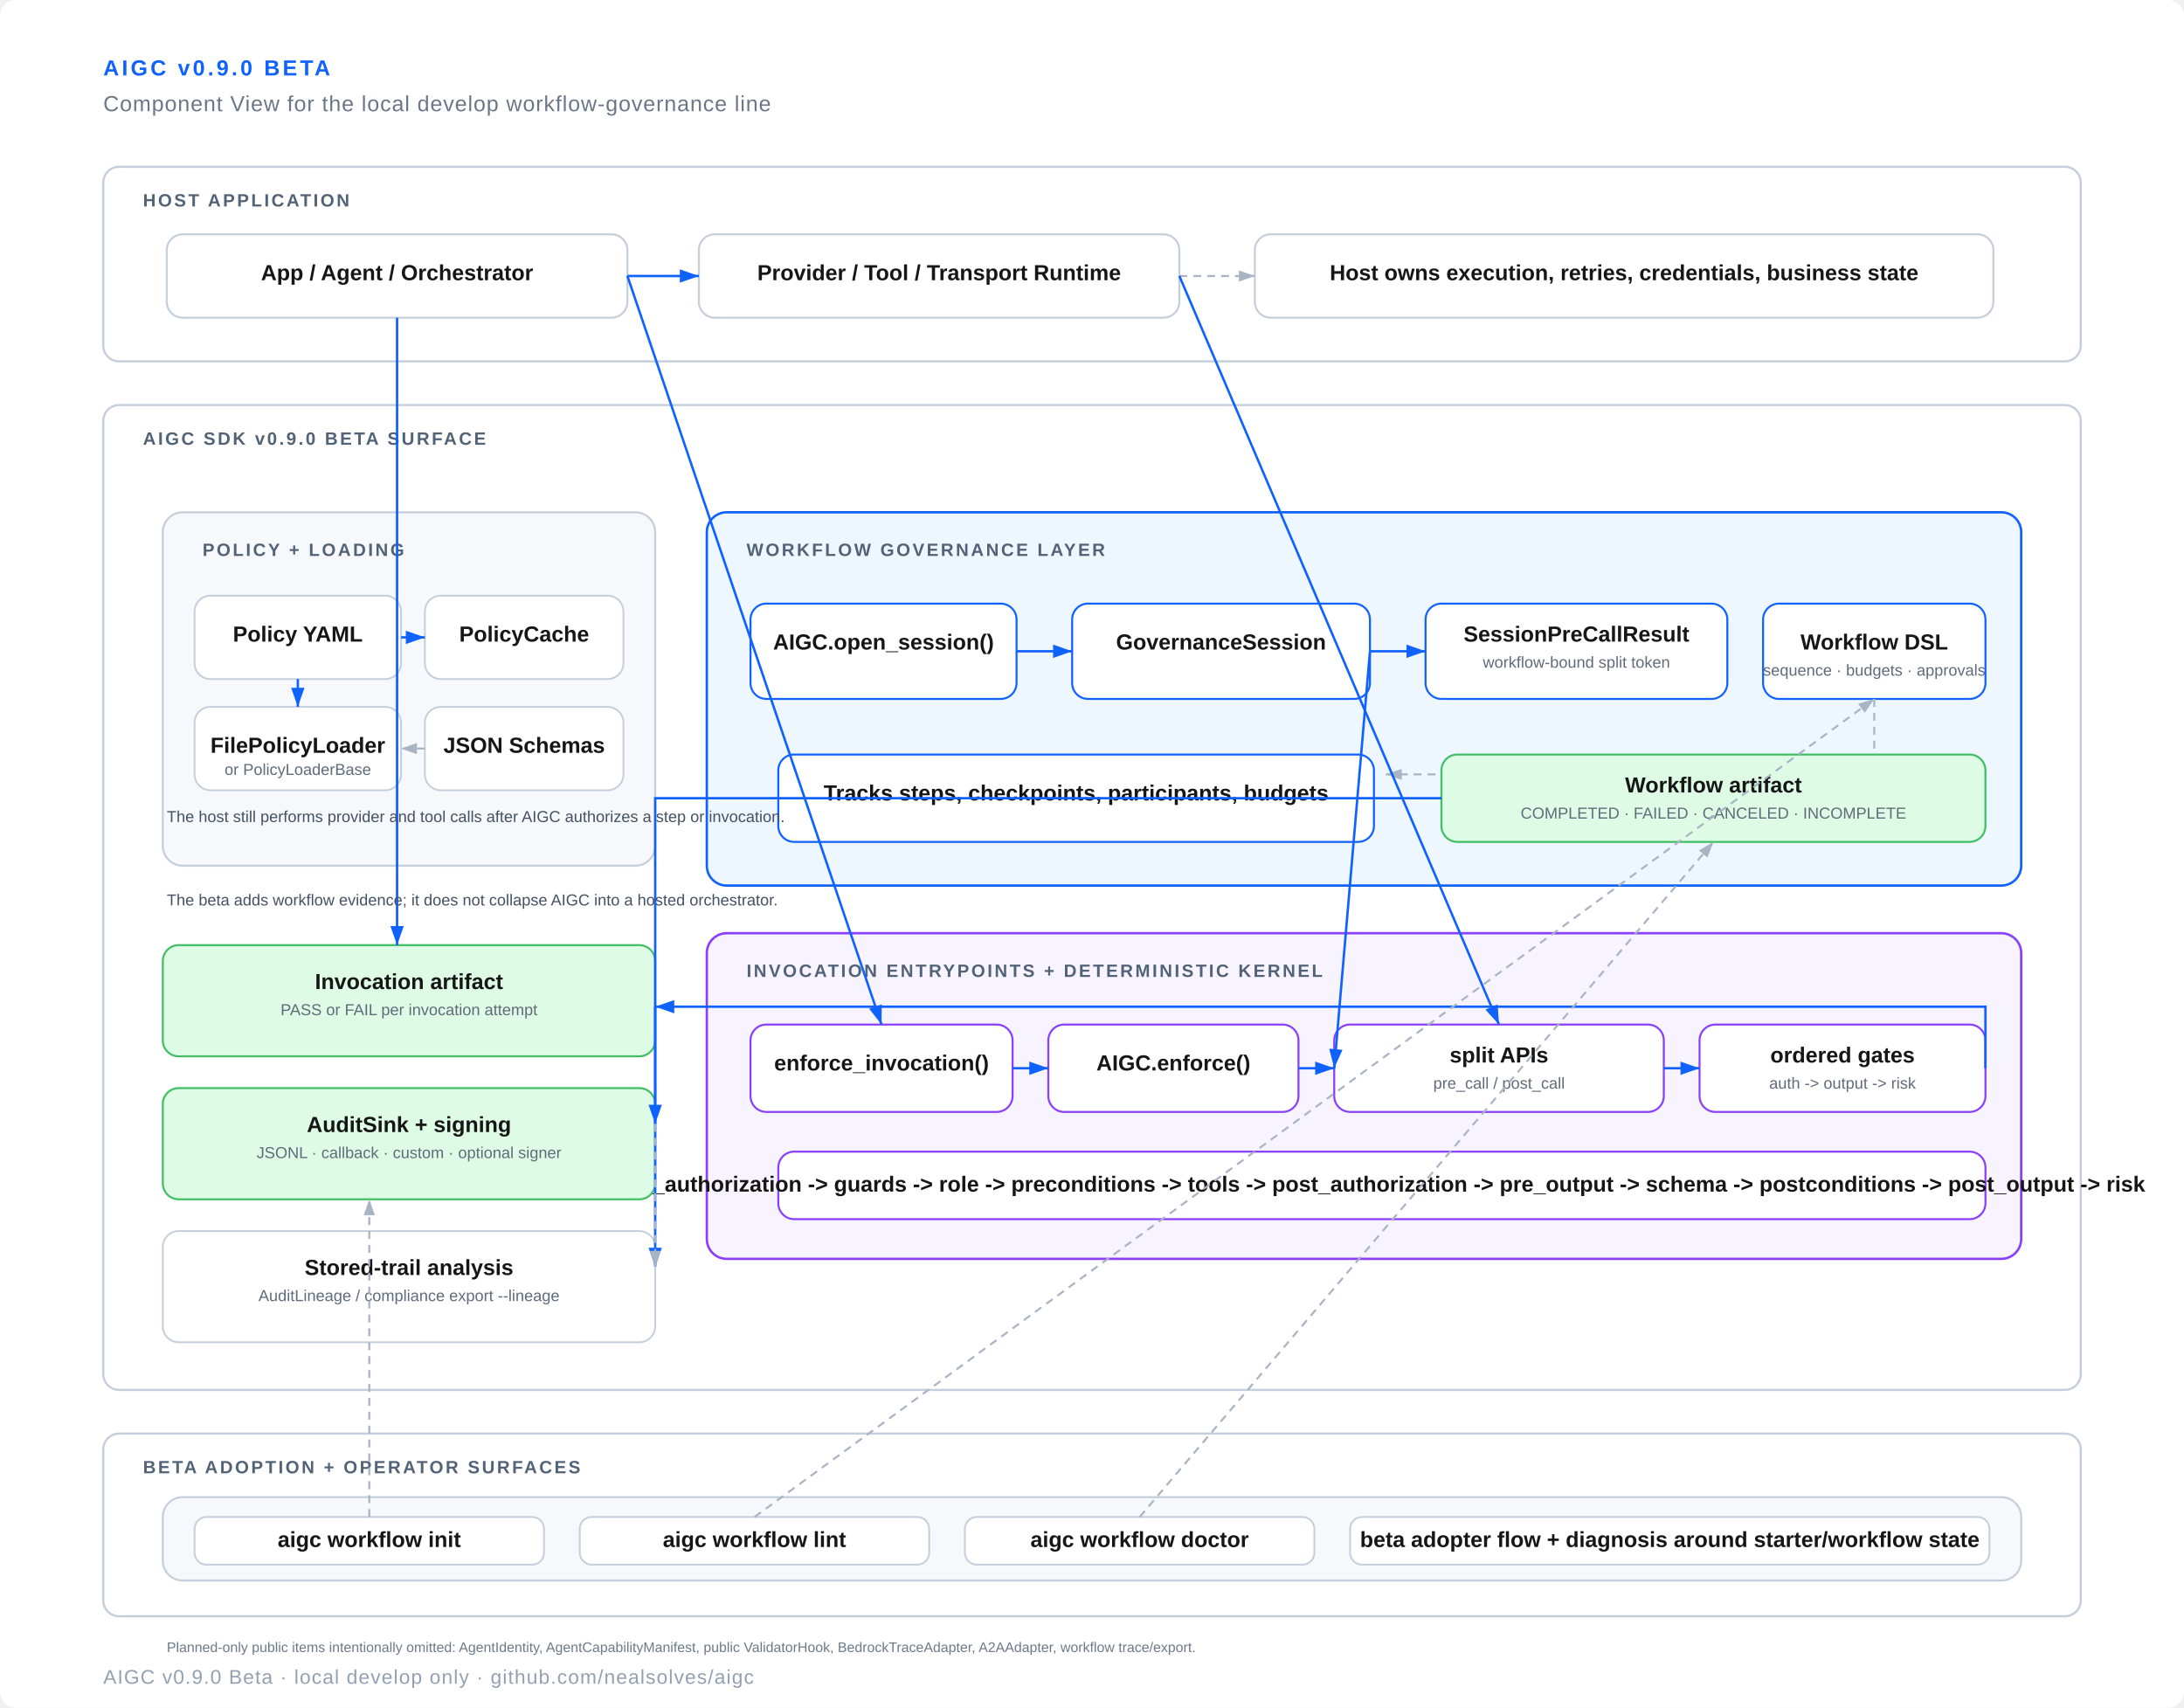
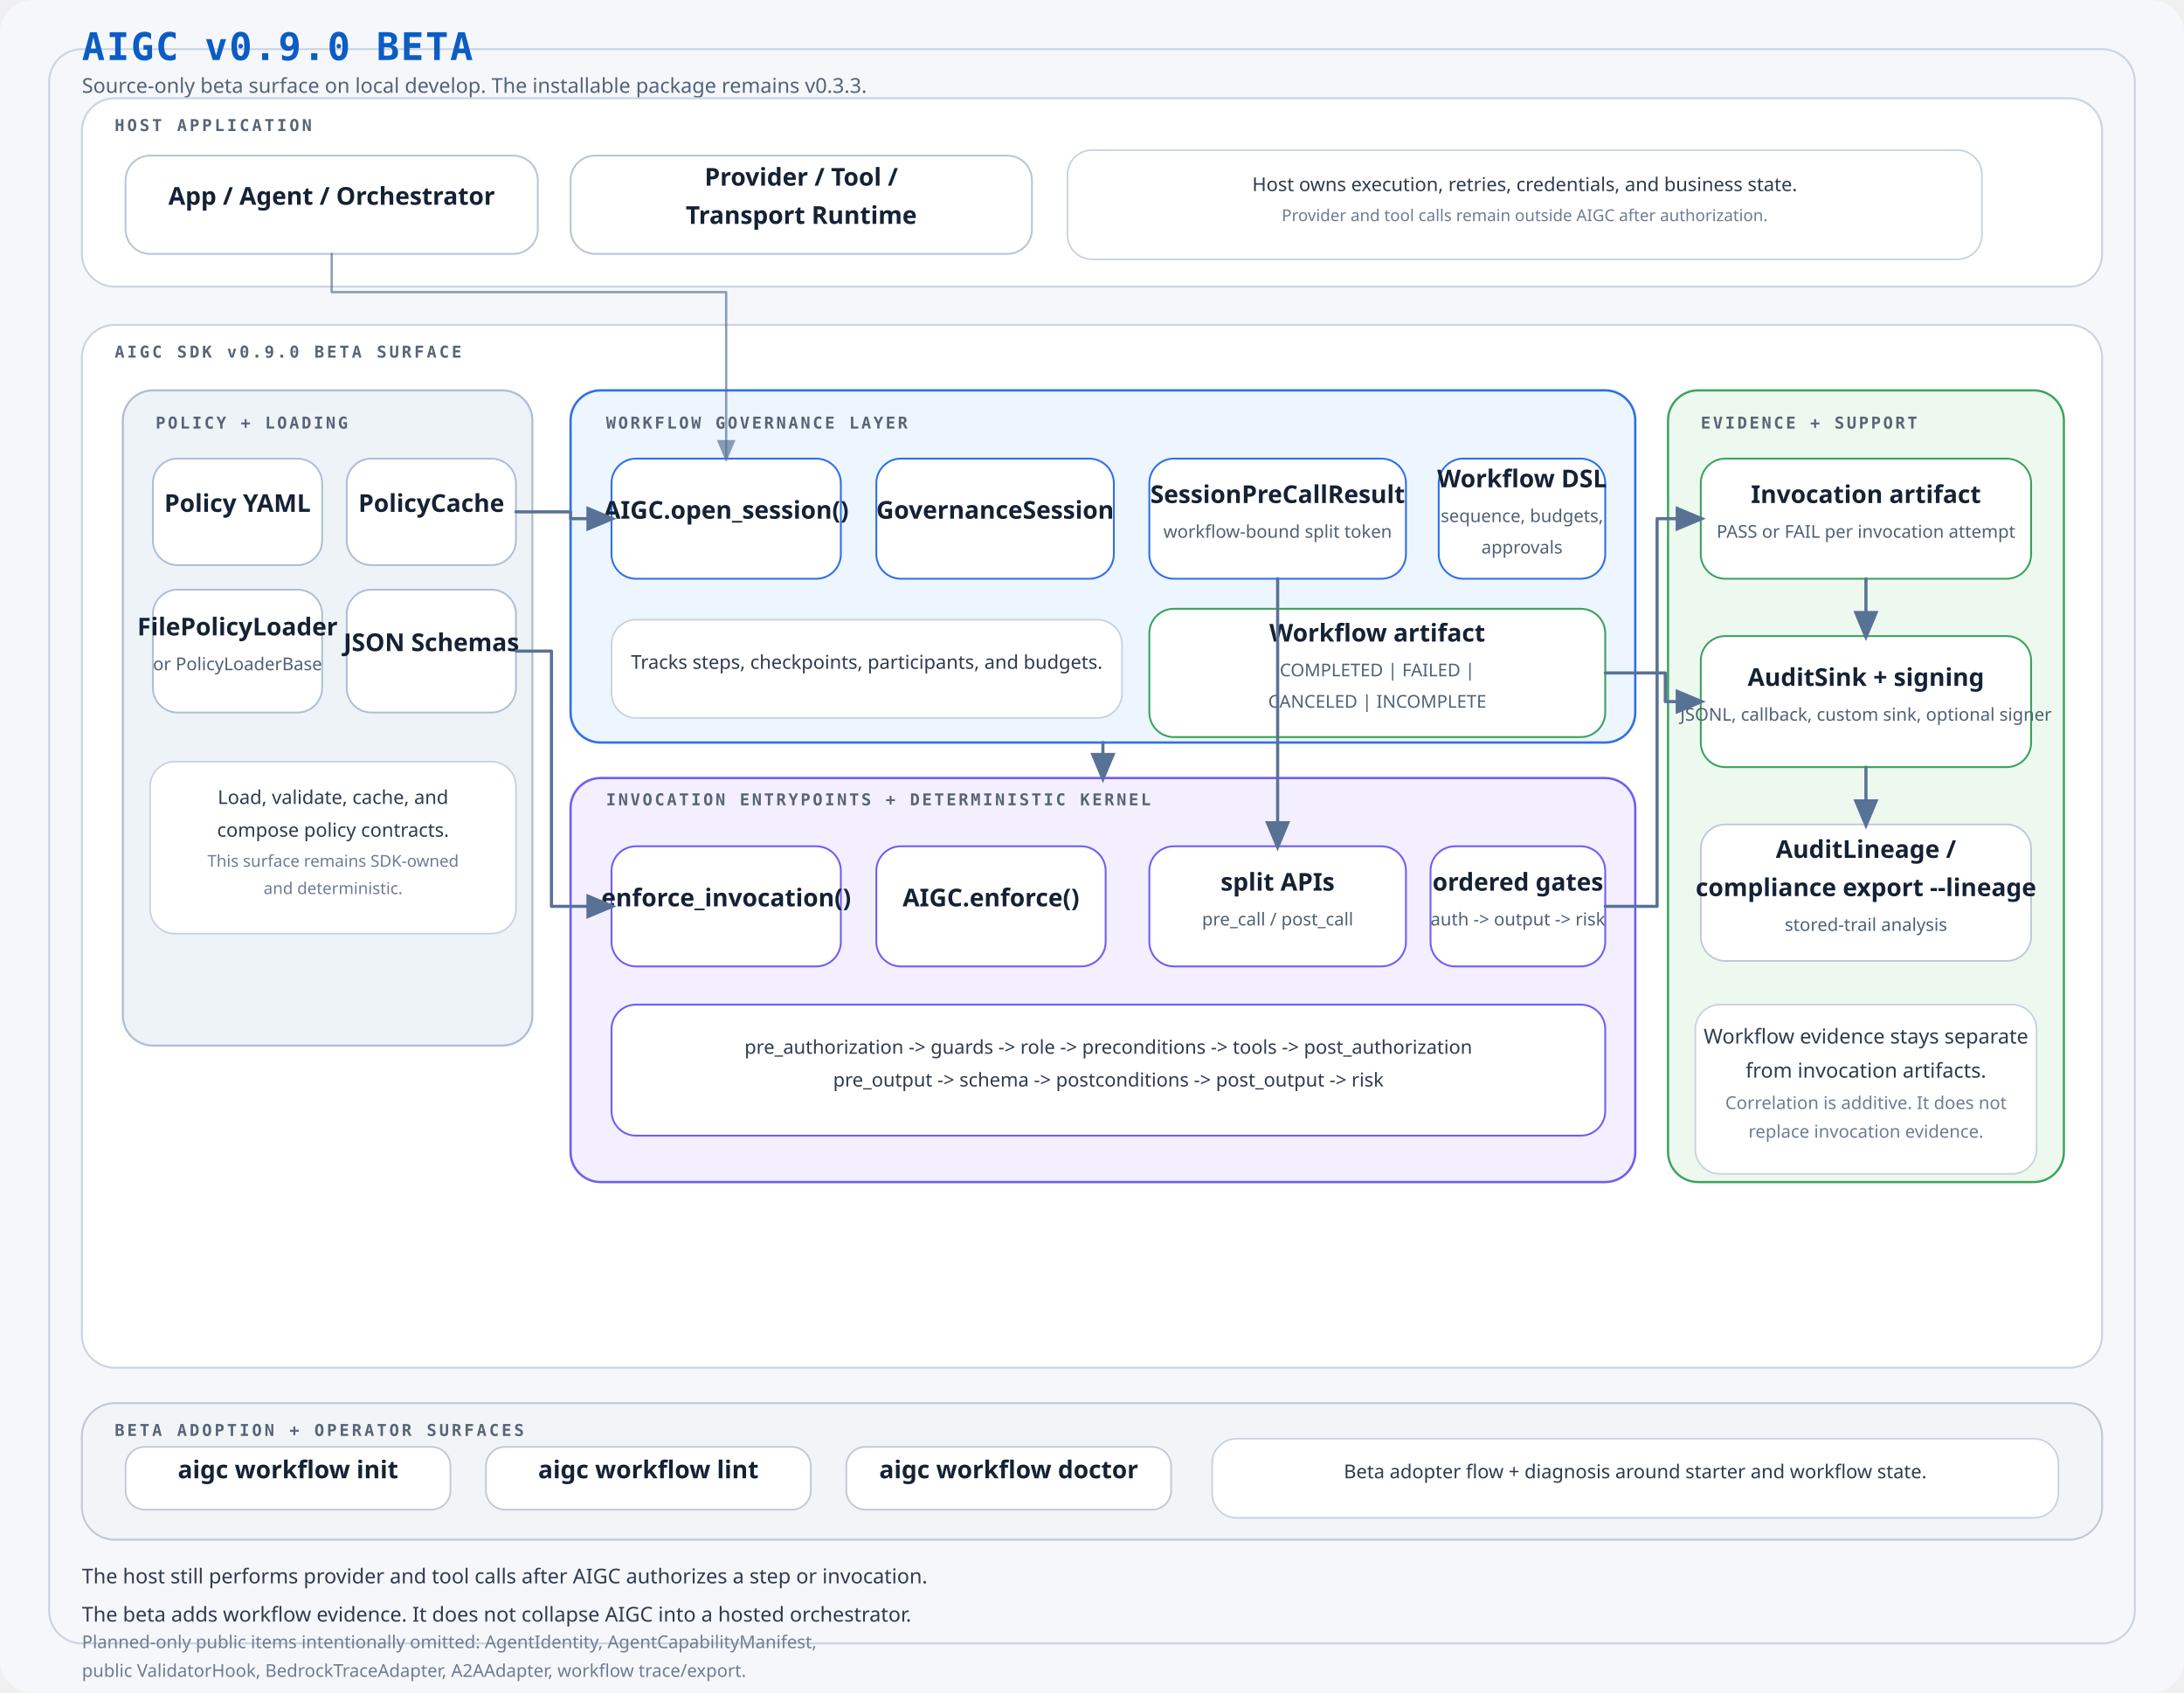
- <svg xmlns="http://www.w3.org/2000/svg" viewBox="0 0 1100 860">
+ <svg xmlns="http://www.w3.org/2000/svg" viewBox="0 0 1600 1240">
  <defs>
    <style>
-       svg { font-family: 'IBM Plex Sans', Arial, sans-serif; }
-       .mono { font-family: 'IBM Plex Mono', 'IBM Plex Sans', Arial, sans-serif; }
-       .title { fill: #0f62fe; font-size: 11px; font-weight: 700; letter-spacing: 1.4px; }
-       .subtitle { fill: #697789; font-size: 11px; letter-spacing: 0.4px; }
-       .section { fill: #526277; font-size: 9px; font-weight: 700; letter-spacing: 1.1px; }
-       .label { fill: #161616; font-size: 11px; font-weight: 600; text-anchor: middle; dominant-baseline: middle; }
-       .sub { fill: #5f6b7a; font-size: 8px; text-anchor: middle; dominant-baseline: middle; }
-       .note { fill: #445163; font-size: 8px; }
-       .small { fill: #6c7988; font-size: 7px; }
-       .frame { fill: none; stroke: #c5cfdb; stroke-width: 1.1; }
-       .host { fill: #ffffff; stroke: #c5cfdb; stroke-width: 1; }
-       .workflowWrap { fill: #eef6ff; stroke: #0f62fe; stroke-width: 1.2; }
-       .policyWrap { fill: #f6f8fb; stroke: #c5cfdb; stroke-width: 1; }
-       .kernelWrap { fill: #f8f4ff; stroke: #8a3ffc; stroke-width: 1.2; }
-       .opsWrap { fill: #f6f8fb; stroke: #c5cfdb; stroke-width: 1; }
-       .box { fill: #ffffff; stroke: #c5cfdb; stroke-width: 0.9; }
-       .boxBlue { fill: #ffffff; stroke: #0f62fe; stroke-width: 1; }
-       .boxPurple { fill: #ffffff; stroke: #8a3ffc; stroke-width: 1; }
-       .boxGreen { fill: #defbe6; stroke: #42be65; stroke-width: 1; }
-       .boxGray { fill: #ffffff; stroke: #c5cfdb; stroke-width: 0.9; }
-       .conn { fill: none; stroke: #0f62fe; stroke-width: 1.2; }
-       .connDim { fill: none; stroke: #a8b4c4; stroke-width: 1; stroke-dasharray: 4 3; }
-       .watermark { fill: #93a0b1; font-size: 10px; letter-spacing: 0.5px; }
-     </style>
-     <marker id="arrow" viewBox="0 0 10 7" refX="10" refY="3.5" markerWidth="8" markerHeight="6" orient="auto">
-       <path d="M0 0 L10 3.5 L0 7 z" fill="#0f62fe" />
+   svg {
+     font-family: 'IBM Plex Sans', 'Avenir Next', 'Segoe UI', sans-serif;
+   }
+   .mono {
+     font-family: 'IBM Plex Mono', 'SFMono-Regular', 'Menlo', monospace;
+   }
+   .page-title {
+     fill: #0b5cc5;
+     font-size: 28px;
+     font-weight: 700;
+     letter-spacing: 0.04em;
+   }
+   .page-subtitle {
+     fill: #536276;
+     font-size: 15px;
+   }
+   .section-tag {
+     fill: #586476;
+     font-size: 12px;
+     font-weight: 700;
+     letter-spacing: 0.16em;
+   }
+   .panel-title {
+     fill: #586476;
+     font-size: 12px;
+     font-weight: 700;
+     letter-spacing: 0.14em;
+   }
+   .box-title {
+     fill: #152235;
+     font-size: 18px;
+     font-weight: 600;
+   }
+   .box-sub {
+     fill: #4f6073;
+     font-size: 13px;
+     font-weight: 500;
+   }
+   .body {
+     fill: #2f3b4c;
+     font-size: 14px;
+     font-weight: 500;
+   }
+   .body-plus {
+     fill: #2f3b4c;
+     font-size: 15px;
+     font-weight: 500;
+   }
+   .small {
+     fill: #6e7c91;
+     font-size: 12px;
+   }
+   .small-plus {
+     fill: #6e7c91;
+     font-size: 13px;
+   }
+   .footer-note {
+     fill: #2f3b4c;
+     font-size: 14px;
+     font-weight: 500;
+   }
+   .footer-note-lg {
+     fill: #2f3b4c;
+     font-size: 15px;
+     font-weight: 500;
+   }
+   .footer-small {
+     fill: #6e7c91;
+     font-size: 12px;
+   }
+   .footer-small-lg {
+     fill: #6e7c91;
+     font-size: 13px;
+   }
+   .frame {
+     fill: none;
+     stroke: #cad4e1;
+     stroke-width: 1.4;
+   }
+   .band {
+     fill: #ffffff;
+     stroke: #cad4e1;
+     stroke-width: 1.4;
+   }
+   .host-box {
+     fill: #ffffff;
+     stroke: #bcc7d6;
+     stroke-width: 1.4;
+   }
+   .policy-panel {
+     fill: #eef3f8;
+     stroke: #afbed4;
+     stroke-width: 1.5;
+   }
+   .workflow-panel {
+     fill: #edf5ff;
+     stroke: #2f6feb;
+     stroke-width: 1.7;
+   }
+   .kernel-panel {
+     fill: #f4efff;
+     stroke: #6f5ef5;
+     stroke-width: 1.7;
+   }
+   .evidence-panel {
+     fill: #edf8ef;
+     stroke: #3aa35b;
+     stroke-width: 1.6;
+   }
+   .ops-panel {
+     fill: #f2f5f8;
+     stroke: #c0c9d6;
+     stroke-width: 1.4;
+   }
+   .adapter-panel {
+     fill: #f6f4ff;
+     stroke: #7a71ea;
+     stroke-width: 1.4;
+     stroke-dasharray: 8 7;
+   }
+   .note-box {
+     fill: #ffffff;
+     stroke: #c7d2df;
+     stroke-width: 1.2;
+   }
+   .node-neutral {
+     fill: #ffffff;
+     stroke: #bcc7d6;
+     stroke-width: 1.3;
+   }
+   .node-policy {
+     fill: #ffffff;
+     stroke: #afbed4;
+     stroke-width: 1.3;
+   }
+   .node-workflow {
+     fill: #ffffff;
+     stroke: #2f6feb;
+     stroke-width: 1.35;
+   }
+   .node-kernel {
+     fill: #ffffff;
+     stroke: #6f5ef5;
+     stroke-width: 1.35;
+   }
+   .node-evidence {
+     fill: #ffffff;
+     stroke: #3aa35b;
+     stroke-width: 1.35;
+   }
+   .node-ops {
+     fill: #ffffff;
+     stroke: #c0c9d6;
+     stroke-width: 1.25;
+   }
+   .node-adapter {
+     fill: #ffffff;
+     stroke: #7a71ea;
+     stroke-width: 1.25;
+     stroke-dasharray: 7 6;
+   }
+   .connector {
+     fill: none;
+     stroke: #587296;
+     stroke-width: 2.3;
+     stroke-linecap: round;
+     stroke-linejoin: round;
+   }
+   .connector-muted {
+     fill: none;
+     stroke: #8ea1ba;
+     stroke-width: 2.0;
+     stroke-linecap: round;
+     stroke-linejoin: round;
+     stroke-dasharray: 7 7;
+   }
+   .connector-soft {
+     fill: none;
+     stroke: #587296;
+     stroke-opacity: 0.68;
+     stroke-width: 1.7;
+     stroke-linecap: round;
+     stroke-linejoin: round;
+   }
+ </style>
+     <marker id="arrow" viewBox="0 0 12 10" refX="10" refY="5" markerWidth="10" markerHeight="8" orient="auto">
+       <path d="M0 0 L12 5 L0 10 z" fill="#587296" />
    </marker>
-     <marker id="arrowDim" viewBox="0 0 10 7" refX="10" refY="3.5" markerWidth="8" markerHeight="6" orient="auto">
-       <path d="M0 0 L10 3.5 L0 7 z" fill="#a8b4c4" />
+     <marker id="arrow-muted" viewBox="0 0 12 10" refX="10" refY="5" markerWidth="10" markerHeight="8" orient="auto">
+       <path d="M0 0 L12 5 L0 10 z" fill="#8ea1ba" />
+     </marker>
+     <marker id="arrow-soft" viewBox="0 0 12 10" refX="10" refY="5" markerWidth="10" markerHeight="8" orient="auto">
+       <path d="M0 0 L12 5 L0 10 z" fill="#587296" fill-opacity="0.68" />
    </marker>
  </defs>
-   <rect width="1100" height="860" fill="#ffffff" rx="8" />
-   <text class="title mono" x="52" y="38">AIGC v0.9.0 BETA</text>
-   <text class="subtitle mono" x="52" y="56">Component View for the local develop workflow-governance line</text>
-   <rect class="frame" x="52" y="84" width="996" height="98" rx="8" />
-   <rect class="frame" x="52" y="204" width="996" height="496" rx="8" />
-   <rect class="frame" x="52" y="722" width="996" height="92" rx="8" />
-   <text class="section mono" x="72" y="104">HOST APPLICATION</text>
-   <text class="section mono" x="72" y="224">AIGC SDK v0.9.0 BETA SURFACE</text>
-   <text class="section mono" x="72" y="742">BETA ADOPTION + OPERATOR SURFACES</text>
-   <rect class="host" x="84" y="118" width="232" height="42" rx="8" />
-   <rect class="host" x="352" y="118" width="242" height="42" rx="8" />
-   <rect class="host" x="632" y="118" width="372" height="42" rx="8" />
-   <text class="label" x="200" y="138">App / Agent / Orchestrator</text>
-   <text class="label" x="473" y="138">Provider / Tool / Transport Runtime</text>
-   <text class="label" x="818" y="138">Host owns execution, retries, credentials, business state</text>
-   <path class="conn" d="M316 139 L352 139" marker-end="url(#arrow)" />
-   <path class="connDim" d="M594 139 L632 139" marker-end="url(#arrowDim)" />
-   <rect class="policyWrap" x="82" y="258" width="248" height="178" rx="10" />
-   <text class="section mono" x="102" y="280">POLICY + LOADING</text>
-   <rect class="boxGray" x="98" y="300" width="104" height="42" rx="8" />
-   <rect class="boxGray" x="214" y="300" width="100" height="42" rx="8" />
-   <rect class="boxGray" x="98" y="356" width="104" height="42" rx="8" />
-   <rect class="boxGray" x="214" y="356" width="100" height="42" rx="8" />
-   <text class="label" x="150" y="320">Policy YAML</text>
-   <text class="label" x="264" y="320">PolicyCache</text>
-   <text class="label" x="150" y="376">FilePolicyLoader</text>
-   <text class="sub" x="150" y="388">or PolicyLoaderBase</text>
-   <text class="label" x="264" y="376">JSON Schemas</text>
-   <path class="conn" d="M202 321 L214 321" marker-end="url(#arrow)" />
-   <path class="conn" d="M150 342 L150 356" marker-end="url(#arrow)" />
-   <path class="connDim" d="M214 377 L202 377" marker-end="url(#arrowDim)" />
-   <rect class="workflowWrap" x="356" y="258" width="662" height="188" rx="10" />
-   <text class="section mono" x="376" y="280">WORKFLOW GOVERNANCE LAYER</text>
-   <rect class="boxBlue" x="378" y="304" width="134" height="48" rx="8" />
-   <rect class="boxBlue" x="540" y="304" width="150" height="48" rx="8" />
-   <rect class="boxBlue" x="718" y="304" width="152" height="48" rx="8" />
-   <rect class="boxBlue" x="888" y="304" width="112" height="48" rx="8" />
-   <text class="label" x="445" y="324">AIGC.open_session()</text>
-   <text class="label" x="615" y="324">GovernanceSession</text>
-   <text class="label" x="794" y="320">SessionPreCallResult</text>
-   <text class="sub" x="794" y="334">workflow-bound split token</text>
-   <text class="label" x="944" y="324">Workflow DSL</text>
-   <text class="sub" x="944" y="338">sequence · budgets · approvals</text>
-   <path class="conn" d="M512 328 L540 328" marker-end="url(#arrow)" />
-   <path class="conn" d="M690 328 L718 328" marker-end="url(#arrow)" />
-   <path class="connDim" d="M944 352 L944 390 L698 390" marker-end="url(#arrowDim)" />
-   <rect class="boxBlue" x="392" y="380" width="300" height="44" rx="8" />
-   <rect class="boxGreen" x="726" y="380" width="274" height="44" rx="8" />
-   <text class="label" x="542" y="400">Tracks steps, checkpoints, participants, budgets</text>
-   <text class="label" x="863" y="396">Workflow artifact</text>
-   <text class="sub" x="863" y="410">COMPLETED · FAILED · CANCELED · INCOMPLETE</text>
-   <rect class="kernelWrap" x="356" y="470" width="662" height="164" rx="10" />
-   <text class="section mono" x="376" y="492">INVOCATION ENTRYPOINTS + DETERMINISTIC KERNEL</text>
-   <rect class="boxPurple" x="378" y="516" width="132" height="44" rx="8" />
-   <rect class="boxPurple" x="528" y="516" width="126" height="44" rx="8" />
-   <rect class="boxPurple" x="672" y="516" width="166" height="44" rx="8" />
-   <rect class="boxPurple" x="856" y="516" width="144" height="44" rx="8" />
-   <text class="label" x="444" y="536">enforce_invocation()</text>
-   <text class="label" x="591" y="536">AIGC.enforce()</text>
-   <text class="label" x="755" y="532">split APIs</text>
-   <text class="sub" x="755" y="546">pre_call / post_call</text>
-   <text class="label" x="928" y="532">ordered gates</text>
-   <text class="sub" x="928" y="546">auth -&gt; output -&gt; risk</text>
-   <path class="conn" d="M510 538 L528 538" marker-end="url(#arrow)" />
-   <path class="conn" d="M654 538 L672 538" marker-end="url(#arrow)" />
-   <path class="conn" d="M838 538 L856 538" marker-end="url(#arrow)" />
-   <rect class="boxPurple" x="392" y="580" width="608" height="34" rx="8" />
-   <text class="label" x="696" y="597">pre_authorization -&gt; guards -&gt; role -&gt; preconditions -&gt; tools -&gt; post_authorization -&gt; pre_output -&gt; schema -&gt; postconditions -&gt; post_output -&gt; risk</text>
-   <rect class="boxGreen" x="82" y="476" width="248" height="56" rx="8" />
-   <rect class="boxGreen" x="82" y="548" width="248" height="56" rx="8" />
-   <rect class="boxGray" x="82" y="620" width="248" height="56" rx="8" />
-   <text class="label" x="206" y="495">Invocation artifact</text>
-   <text class="sub" x="206" y="509">PASS or FAIL per invocation attempt</text>
-   <text class="label" x="206" y="567">AuditSink + signing</text>
-   <text class="sub" x="206" y="581">JSONL · callback · custom · optional signer</text>
-   <text class="label" x="206" y="639">Stored-trail analysis</text>
-   <text class="sub" x="206" y="653">AuditLineage / compliance export --lineage</text>
-   <path class="conn" d="M200 160 L200 476" marker-end="url(#arrow)" />
-   <path class="conn" d="M316 139 L444 516" marker-end="url(#arrow)" />
-   <path class="conn" d="M594 139 L755 516" marker-end="url(#arrow)" />
-   <path class="conn" d="M690 328 L672 538" marker-end="url(#arrow)" />
-   <path class="conn" d="M1000 538 L1000 507 L330 507" marker-end="url(#arrow)" />
-   <path class="conn" d="M330 507 L330 566" marker-end="url(#arrow)" />
-   <path class="conn" d="M726 402 L330 402 L330 638" marker-end="url(#arrow)" />
-   <path class="connDim" d="M330 566 L330 638" marker-end="url(#arrowDim)" />
-   <rect class="opsWrap" x="82" y="754" width="936" height="42" rx="10" />
-   <rect class="box" x="98" y="764" width="176" height="24" rx="6" />
-   <rect class="box" x="292" y="764" width="176" height="24" rx="6" />
-   <rect class="box" x="486" y="764" width="176" height="24" rx="6" />
-   <rect class="box" x="680" y="764" width="322" height="24" rx="6" />
-   <text class="label" x="186" y="776">aigc workflow init</text>
-   <text class="label" x="380" y="776">aigc workflow lint</text>
-   <text class="label" x="574" y="776">aigc workflow doctor</text>
-   <text class="label" x="841" y="776">beta adopter flow + diagnosis around starter/workflow state</text>
-   <path class="connDim" d="M186 764 L186 604" marker-end="url(#arrowDim)" />
-   <path class="connDim" d="M380 764 L944 352" marker-end="url(#arrowDim)" />
-   <path class="connDim" d="M574 764 L863 424" marker-end="url(#arrowDim)" />
-   <text class="note mono" x="84" y="414">The host still performs provider and tool calls after AIGC authorizes a step or invocation.</text>
-   <text class="note mono" x="84" y="456">The beta adds workflow evidence; it does not collapse AIGC into a hosted orchestrator.</text>
-   <text class="small mono" x="84" y="832">Planned-only public items intentionally omitted: AgentIdentity, AgentCapabilityManifest, public ValidatorHook, BedrockTraceAdapter, A2AAdapter, workflow trace/export.</text>
-   <text class="watermark mono" x="52" y="848">AIGC v0.9.0 Beta · local develop only · github.com/nealsolves/aigc</text>
+   <rect width="1600" height="1240" fill="#f5f7fb" rx="24" />
+   <rect x="36" y="36" width="1528" height="1168" class="frame" rx="24" />
+   <text class="page-title mono" x="60" y="44">AIGC v0.9.0 BETA</text>
+   <text class="page-subtitle" x="60" y="68">Source-only beta surface on local develop. The installable package remains v0.3.3.</text>
+   <rect x="60" y="72" width="1480" height="138" rx="24" class="band" />
+   <text class="section-tag mono" x="84" y="96">HOST APPLICATION</text>
+   <rect x="92" y="114" width="302" height="72" rx="18" class="host-box" />
+   <text class="box-title" x="243" y="150.0" text-anchor="middle">App / Agent / Orchestrator</text>
+   <rect x="418" y="114" width="338" height="72" rx="18" class="host-box" />
+   <text class="box-title" x="587" y="136.0" text-anchor="middle">Provider / Tool /</text>
+   <text class="box-title" x="587" y="164.0" text-anchor="middle">Transport Runtime</text>
+   <rect x="782" y="110" width="670" height="80" rx="18" class="note-box" />
+   <text class="body" x="1117" y="140.0" text-anchor="middle">Host owns execution, retries, credentials, and business state.</text>
+   <text class="small" x="1117" y="162.0" text-anchor="middle">Provider and tool calls remain outside AIGC after authorization.</text>
+   <rect x="60" y="238" width="1480" height="764" rx="24" class="band" />
+   <text class="section-tag mono" x="84" y="262">AIGC SDK v0.9.0 BETA SURFACE</text>
+   <rect x="90" y="286" width="300" height="480" rx="22" class="policy-panel" />
+   <text class="panel-title mono" x="114" y="314">POLICY + LOADING</text>
+   <rect x="418" y="286" width="780" height="258" rx="22" class="workflow-panel" />
+   <text class="panel-title mono" x="444" y="314">WORKFLOW GOVERNANCE LAYER</text>
+   <rect x="418" y="570" width="780" height="296" rx="22" class="kernel-panel" />
+   <text class="panel-title mono" x="444" y="590">INVOCATION ENTRYPOINTS + DETERMINISTIC KERNEL</text>
+   <rect x="1222" y="286" width="290" height="580" rx="22" class="evidence-panel" />
+   <text class="panel-title mono" x="1246" y="314">EVIDENCE + SUPPORT</text>
+   <rect x="112" y="336" width="124" height="78" rx="18" class="node-policy" />
+   <text class="box-title" x="174" y="375.0" text-anchor="middle">Policy YAML</text>
+   <rect x="254" y="336" width="124" height="78" rx="18" class="node-policy" />
+   <text class="box-title" x="316" y="375.0" text-anchor="middle">PolicyCache</text>
+   <rect x="112" y="432" width="124" height="90" rx="18" class="node-policy" />
+   <text class="box-title" x="174" y="465.5" text-anchor="middle">FilePolicyLoader</text>
+   <text class="box-sub" x="174" y="491.0" text-anchor="middle">or PolicyLoaderBase</text>
+   <rect x="254" y="432" width="124" height="90" rx="18" class="node-policy" />
+   <text class="box-title" x="316" y="477.0" text-anchor="middle">JSON Schemas</text>
+   <rect x="110" y="558" width="268" height="126" rx="18" class="note-box" />
+   <text class="body" x="244" y="589.0" text-anchor="middle">Load, validate, cache, and</text>
+   <text class="body" x="244" y="613.0" text-anchor="middle">compose policy contracts.</text>
+   <text class="small" x="244" y="635.0" text-anchor="middle">This surface remains SDK-owned</text>
+   <text class="small" x="244" y="655.0" text-anchor="middle">and deterministic.</text>
+   <rect x="448" y="336" width="168" height="88" rx="18" class="node-workflow" />
+   <text class="box-title" x="532" y="380.0" text-anchor="middle">AIGC.open_session()</text>
+   <rect x="642" y="336" width="174" height="88" rx="18" class="node-workflow" />
+   <text class="box-title" x="729" y="380.0" text-anchor="middle">GovernanceSession</text>
+   <rect x="842" y="336" width="188" height="88" rx="18" class="node-workflow" />
+   <text class="box-title" x="936" y="368.5" text-anchor="middle">SessionPreCallResult</text>
+   <text class="box-sub" x="936" y="394.0" text-anchor="middle">workflow-bound split token</text>
+   <rect x="1054" y="336" width="122" height="88" rx="18" class="node-workflow" />
+   <text class="box-title" x="1115" y="357.0" text-anchor="middle">Workflow DSL</text>
+   <text class="box-sub" x="1115" y="382.5" text-anchor="middle">sequence, budgets,</text>
+   <text class="box-sub" x="1115" y="405.5" text-anchor="middle">approvals</text>
+   <rect x="448" y="454" width="374" height="72" rx="18" class="note-box" />
+   <text class="body" x="635" y="490.0" text-anchor="middle">Tracks steps, checkpoints, participants, and budgets.</text>
+   <rect x="842" y="446" width="334" height="94" rx="18" class="node-evidence" />
+   <text class="box-title" x="1009" y="470.0" text-anchor="middle">Workflow artifact</text>
+   <text class="box-sub" x="1009" y="495.5" text-anchor="middle">COMPLETED | FAILED |</text>
+   <text class="box-sub" x="1009" y="518.5" text-anchor="middle">CANCELED | INCOMPLETE</text>
+   <rect x="448" y="620" width="168" height="88" rx="18" class="node-kernel" />
+   <text class="box-title" x="532" y="664.0" text-anchor="middle">enforce_invocation()</text>
+   <rect x="642" y="620" width="168" height="88" rx="18" class="node-kernel" />
+   <text class="box-title" x="726" y="664.0" text-anchor="middle">AIGC.enforce()</text>
+   <rect x="842" y="620" width="188" height="88" rx="18" class="node-kernel" />
+   <text class="box-title" x="936" y="652.5" text-anchor="middle">split APIs</text>
+   <text class="box-sub" x="936" y="678.0" text-anchor="middle">pre_call / post_call</text>
+   <rect x="1048" y="620" width="128" height="88" rx="18" class="node-kernel" />
+   <text class="box-title" x="1112" y="652.5" text-anchor="middle">ordered gates</text>
+   <text class="box-sub" x="1112" y="678.0" text-anchor="middle">auth -&gt; output -&gt; risk</text>
+   <rect x="448" y="736" width="728" height="96" rx="18" class="node-kernel" />
+   <text class="body" x="812" y="772.0" text-anchor="middle">pre_authorization -&gt; guards -&gt; role -&gt; preconditions -&gt; tools -&gt; post_authorization</text>
+   <text class="body" x="812" y="796.0" text-anchor="middle">pre_output -&gt; schema -&gt; postconditions -&gt; post_output -&gt; risk</text>
+   <rect x="1246" y="336" width="242" height="88" rx="18" class="node-evidence" />
+   <text class="box-title" x="1367" y="368.5" text-anchor="middle">Invocation artifact</text>
+   <text class="box-sub" x="1367" y="394.0" text-anchor="middle">PASS or FAIL per invocation attempt</text>
+   <rect x="1246" y="466" width="242" height="96" rx="18" class="node-evidence" />
+   <text class="box-title" x="1367" y="502.5" text-anchor="middle">AuditSink + signing</text>
+   <text class="box-sub" x="1367" y="528.0" text-anchor="middle">JSONL, callback, custom sink, optional signer</text>
+   <rect x="1246" y="604" width="242" height="100" rx="18" class="node-ops" />
+   <text class="box-title" x="1367" y="628.5" text-anchor="middle">AuditLineage /</text>
+   <text class="box-title" x="1367" y="656.5" text-anchor="middle">compliance export --lineage</text>
+   <text class="box-sub" x="1367" y="682.0" text-anchor="middle">stored-trail analysis</text>
+   <rect x="1242" y="736" width="250" height="124" rx="18" class="note-box" />
+   <text class="body-plus" x="1367" y="764.5" text-anchor="middle">Workflow evidence stays separate</text>
+   <text class="body-plus" x="1367" y="789.5" text-anchor="middle">from invocation artifacts.</text>
+   <text class="small-plus" x="1367" y="812.5" text-anchor="middle">Correlation is additive. It does not</text>
+   <text class="small-plus" x="1367" y="833.5" text-anchor="middle">replace invocation evidence.</text>
+   <rect x="60" y="1028" width="1480" height="100" rx="24" class="ops-panel" />
+   <text class="section-tag mono" x="84" y="1052">BETA ADOPTION + OPERATOR SURFACES</text>
+   <rect x="92" y="1060" width="238" height="46" rx="14" class="node-ops" />
+   <text class="box-title" x="211" y="1083.0" text-anchor="middle">aigc workflow init</text>
+   <rect x="356" y="1060" width="238" height="46" rx="14" class="node-ops" />
+   <text class="box-title" x="475" y="1083.0" text-anchor="middle">aigc workflow lint</text>
+   <rect x="620" y="1060" width="238" height="46" rx="14" class="node-ops" />
+   <text class="box-title" x="739" y="1083.0" text-anchor="middle">aigc workflow doctor</text>
+   <rect x="888" y="1054" width="620" height="58" rx="18" class="note-box" />
+   <text class="body" x="1198" y="1083.0" text-anchor="middle">Beta adopter flow + diagnosis around starter and workflow state.</text>
+   <path class="connector-soft" d="M243 186 V214 H532 V336" marker-end="url(#arrow-soft)" />
+   <path class="connector" d="M378 375 H418 V380 H448" marker-end="url(#arrow)" />
+   <path class="connector" d="M378 477 H404 V664 H448" marker-end="url(#arrow)" />
+   <path class="connector" d="M808 544 V570" marker-end="url(#arrow)" />
+   <path class="connector" d="M936 424 V620" marker-end="url(#arrow)" />
+   <path class="connector" d="M1176 493 H1220 V514 H1246" marker-end="url(#arrow)" />
+   <path class="connector" d="M1176 664 H1214 V380 H1246" marker-end="url(#arrow)" />
+   <path class="connector" d="M1367 424 V466" marker-end="url(#arrow)" />
+   <path class="connector" d="M1367 562 V604" marker-end="url(#arrow)" />
+   <text class="footer-note-lg" x="60" y="1160.0" text-anchor="start">The host still performs provider and tool calls after AIGC authorizes a step or invocation.</text>
+   <text class="footer-note-lg" x="60" y="1188.0" text-anchor="start">The beta adds workflow evidence. It does not collapse AIGC into a hosted orchestrator.</text>
+   <text class="footer-small-lg" x="60" y="1207.5" text-anchor="start">Planned-only public items intentionally omitted: AgentIdentity, AgentCapabilityManifest,</text>
+   <text class="footer-small-lg" x="60" y="1228.5" text-anchor="start">public ValidatorHook, BedrockTraceAdapter, A2AAdapter, workflow trace/export.</text>
</svg>
